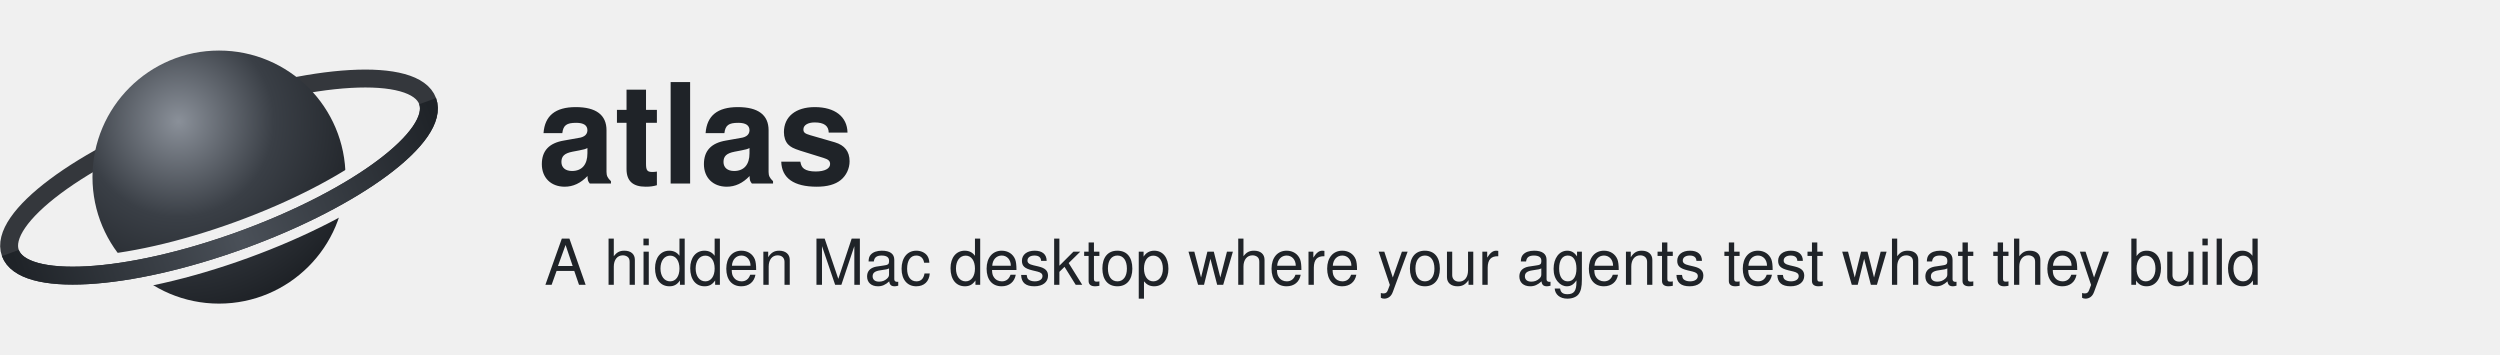
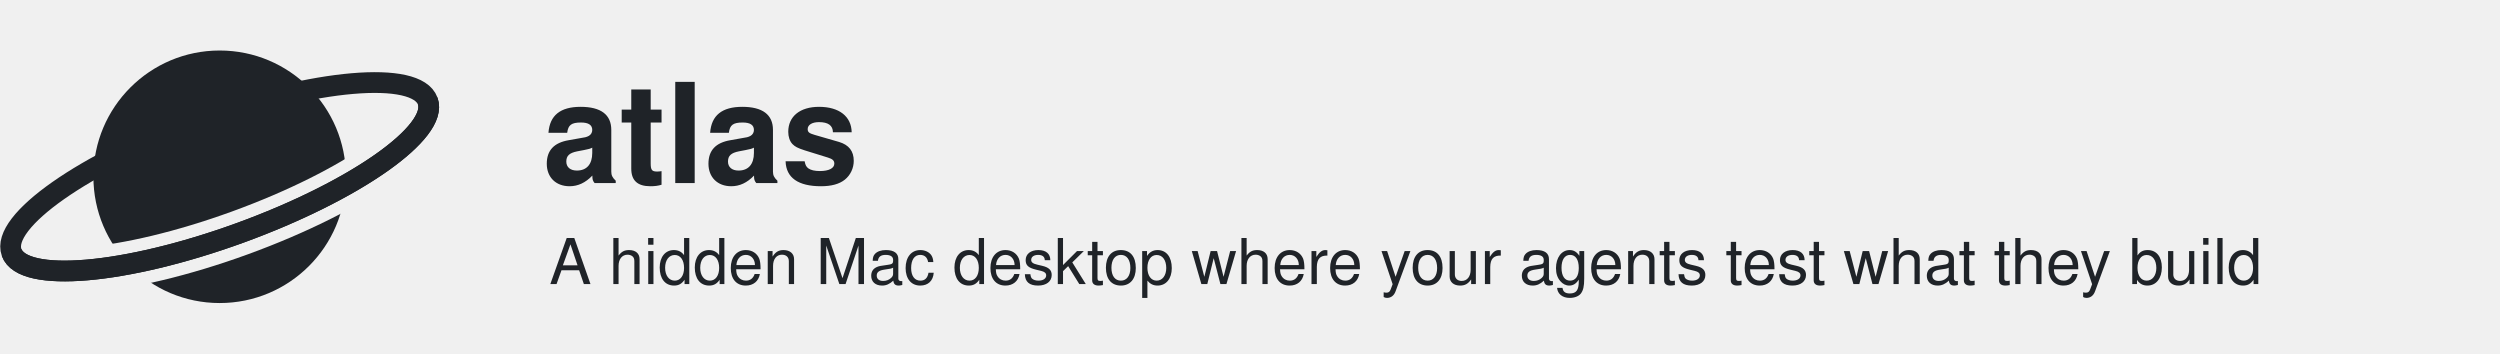
- <svg xmlns="http://www.w3.org/2000/svg" viewBox="0 0 395 56" width="395" height="56" fill="#1f2328" font-family="-apple-system,BlinkMacSystemFont,'Segoe UI',Helvetica,Arial,sans-serif">
-   <g transform="translate(-13.6792,-21.0566) scale(0.0943)">
+ <svg xmlns="http://www.w3.org/2000/svg" viewBox="0 0 396 56" width="396" height="56" fill="#1f2328" font-family="-apple-system,BlinkMacSystemFont,'Segoe UI',Helvetica,Arial,sans-serif">
+   <g transform="translate(-9.0411,-17.2055) scale(1.3699)">
    <defs>
-       <radialGradient id="light-sphere" cx="0.34" cy="0.28" r="0.9">
-         <stop offset="0" stop-color="#8a9099" />
-         <stop offset="0.42" stop-color="#3a3f46" />
-         <stop offset="1" stop-color="#15181c" />
-       </radialGradient>
-       <linearGradient id="light-ring" x1="0" y1="0" x2="1" y2="0">
-         <stop offset="0" stop-color="#1f2328" />
-         <stop offset="0.5" stop-color="#4a5058" />
-         <stop offset="1" stop-color="#1f2328" />
-       </linearGradient>
-       <mask id="light-gap" maskUnits="userSpaceOnUse" x="0" y="0" width="1024" height="1024">
-         <rect width="1024" height="1024" fill="#fff" />
-         <path d="M140 520 A372 112 0 0 0 884 520" transform="rotate(-20 512 520)" fill="none" stroke="#000" stroke-width="64" />
+       <mask id="light-gap" maskUnits="userSpaceOnUse" x="-8" y="0" width="80" height="70">
+         <rect x="-8" y="0" width="80" height="70" fill="#fff" />
+         <path d="M6.4 33 A25.6 6.9 0 0 0 57.6 33" transform="rotate(-20 32 33)" fill="none" stroke="#000" stroke-width="5.28" />
      </mask>
    </defs>
-     <ellipse cx="512" cy="520" rx="372" ry="112" transform="rotate(-20 512 520)" fill="none" stroke="#1f2328" stroke-opacity="0.9" stroke-width="30" />
-     <circle cx="512" cy="520" r="212" fill="url(#light-sphere)" mask="url(#light-gap)" />
-     <path d="M140 520 A372 112 0 0 0 884 520" transform="rotate(-20 512 520)" fill="none" stroke="url(#light-ring)" stroke-width="30" />
+     <ellipse cx="32" cy="33" rx="25.6" ry="6.9" transform="rotate(-20 32 33)" fill="none" stroke="#1f2328" stroke-width="2.4" />
+     <circle cx="32" cy="33" r="14.6" fill="#1f2328" mask="url(#light-gap)" />
+     <path d="M6.4 33 A25.6 6.9 0 0 0 57.6 33" transform="rotate(-20 32 33)" fill="none" stroke="#1f2328" stroke-width="2.4" />
  </g>
-   <text x="85" y="29" font-size="22" font-weight="600">atlas</text>
-   <text x="86" y="45" font-size="10.0">A hidden Mac desktop where your agents test what they build</text>
+   <text x="86" y="29" font-size="22" font-weight="600">atlas</text>
+   <text x="87" y="45" font-size="10.0">A hidden Mac desktop where your agents test what they build</text>
</svg>
